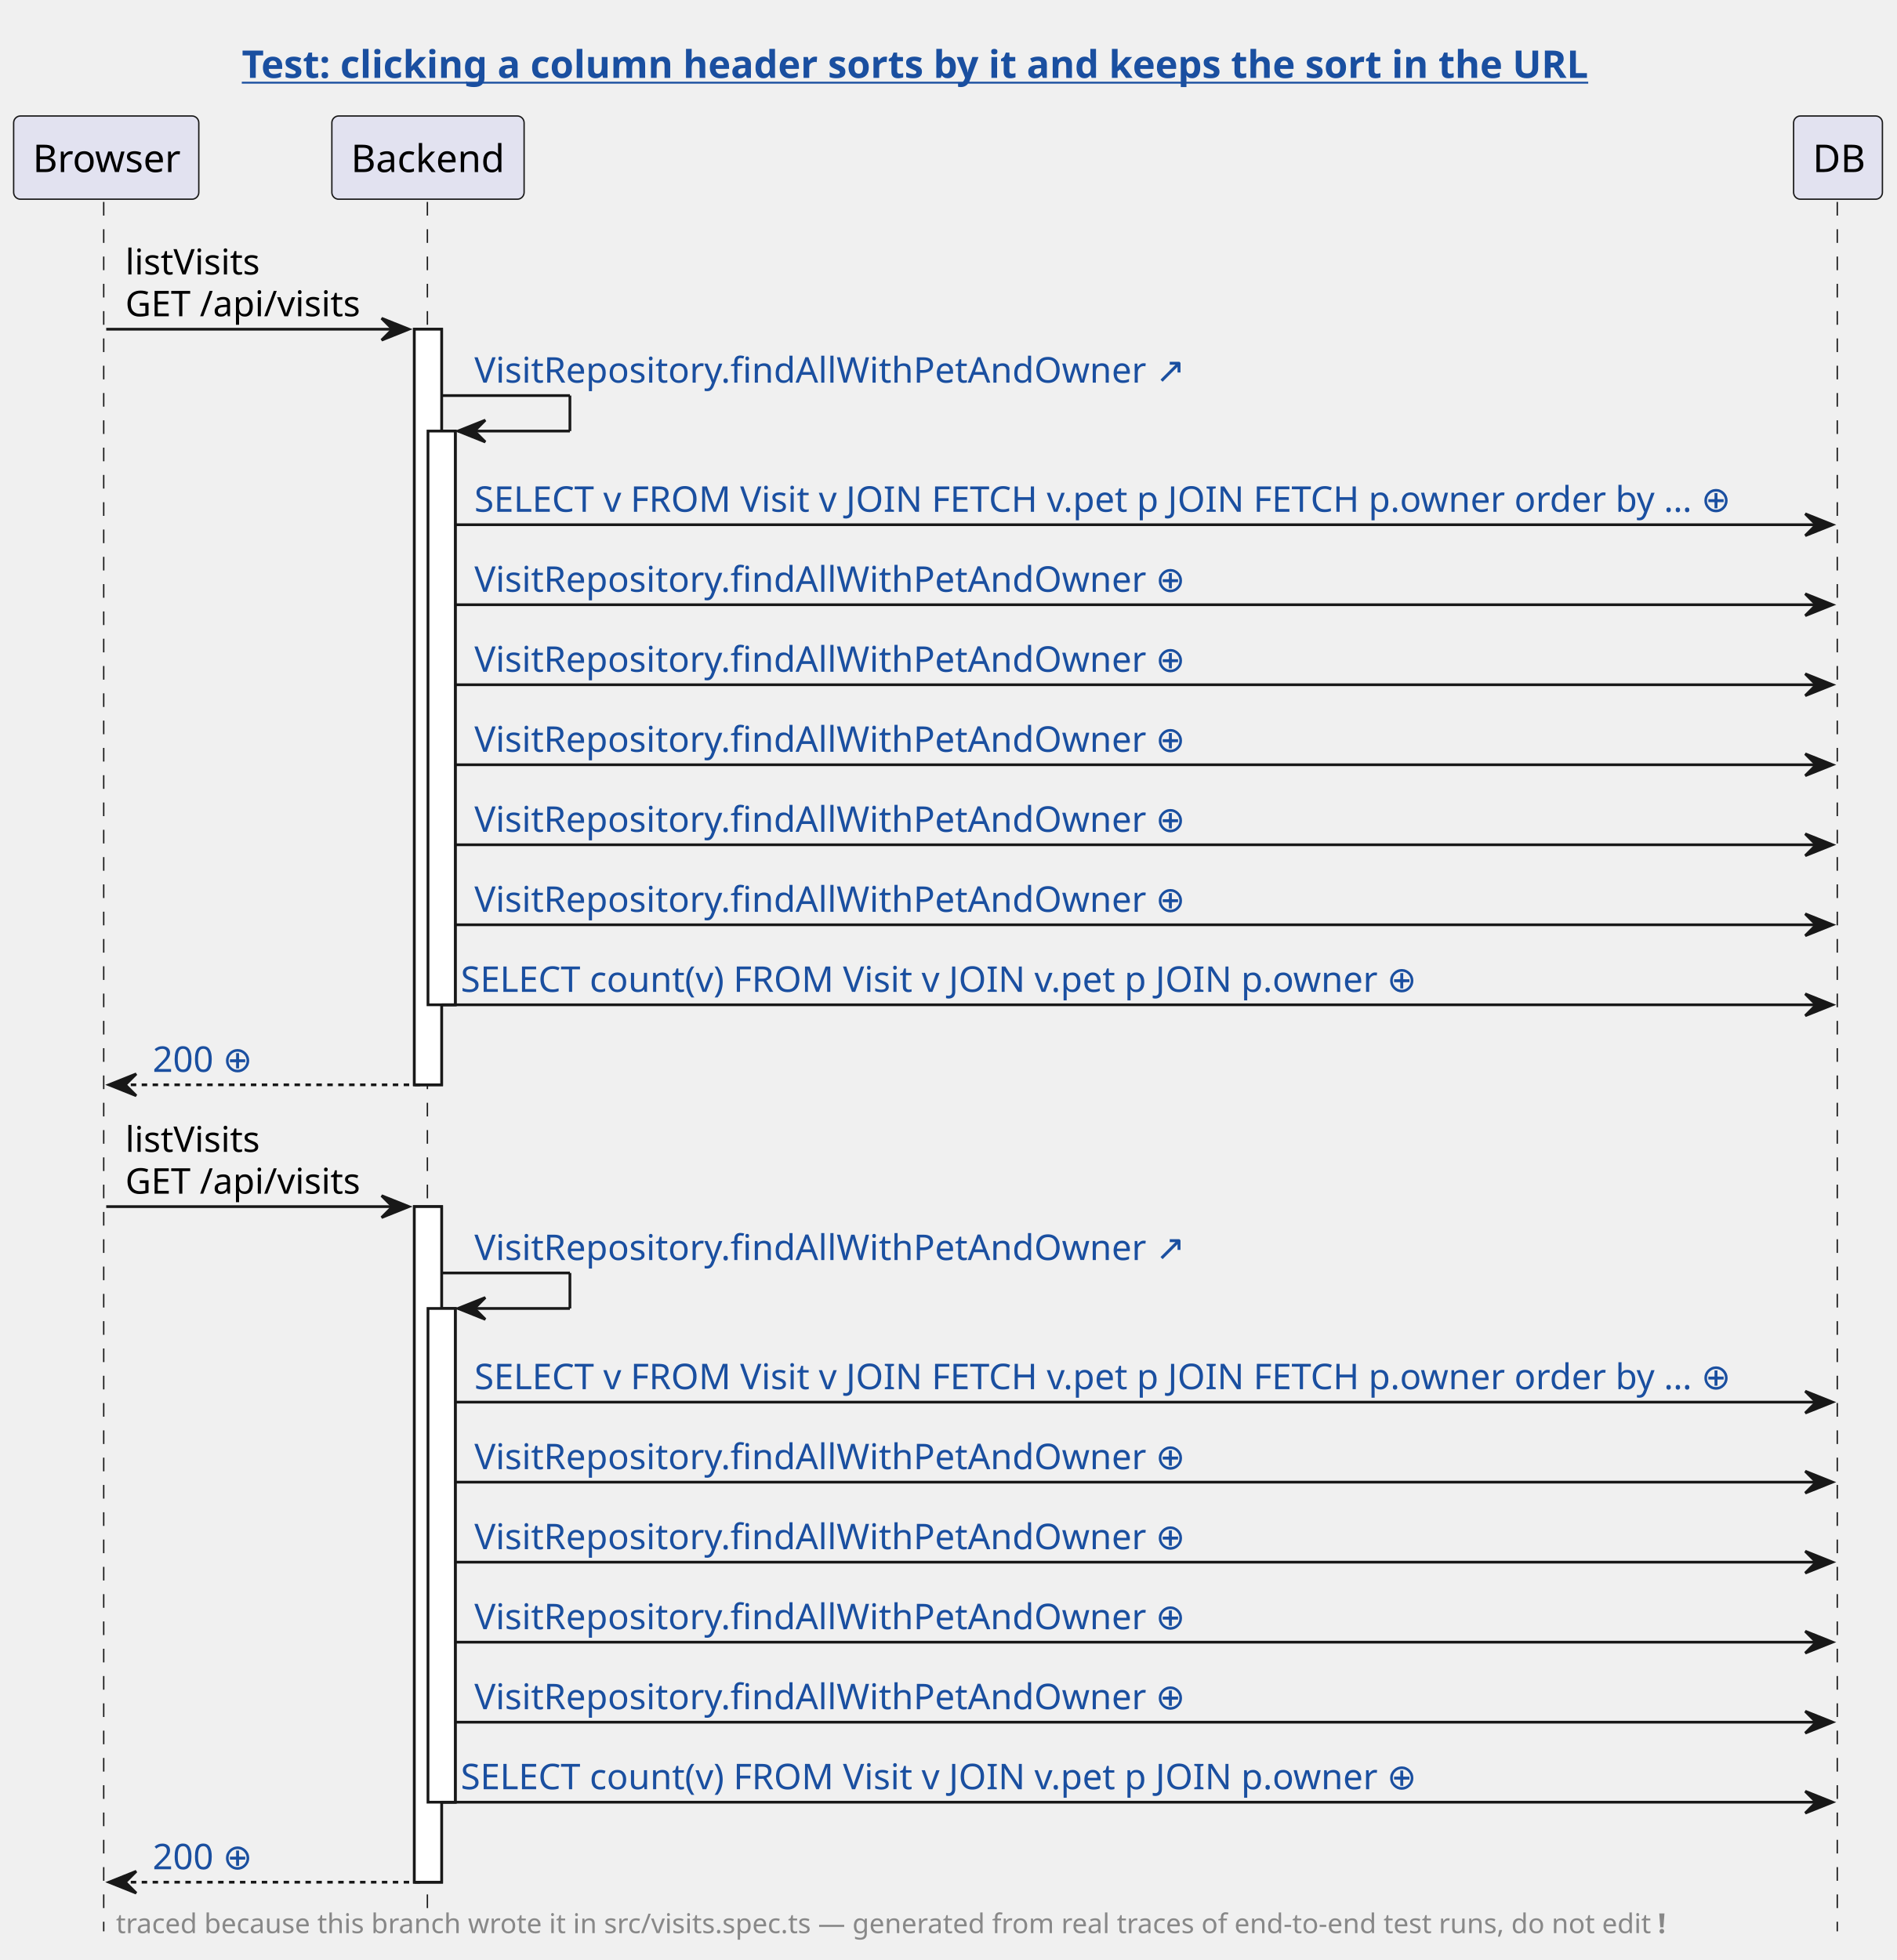
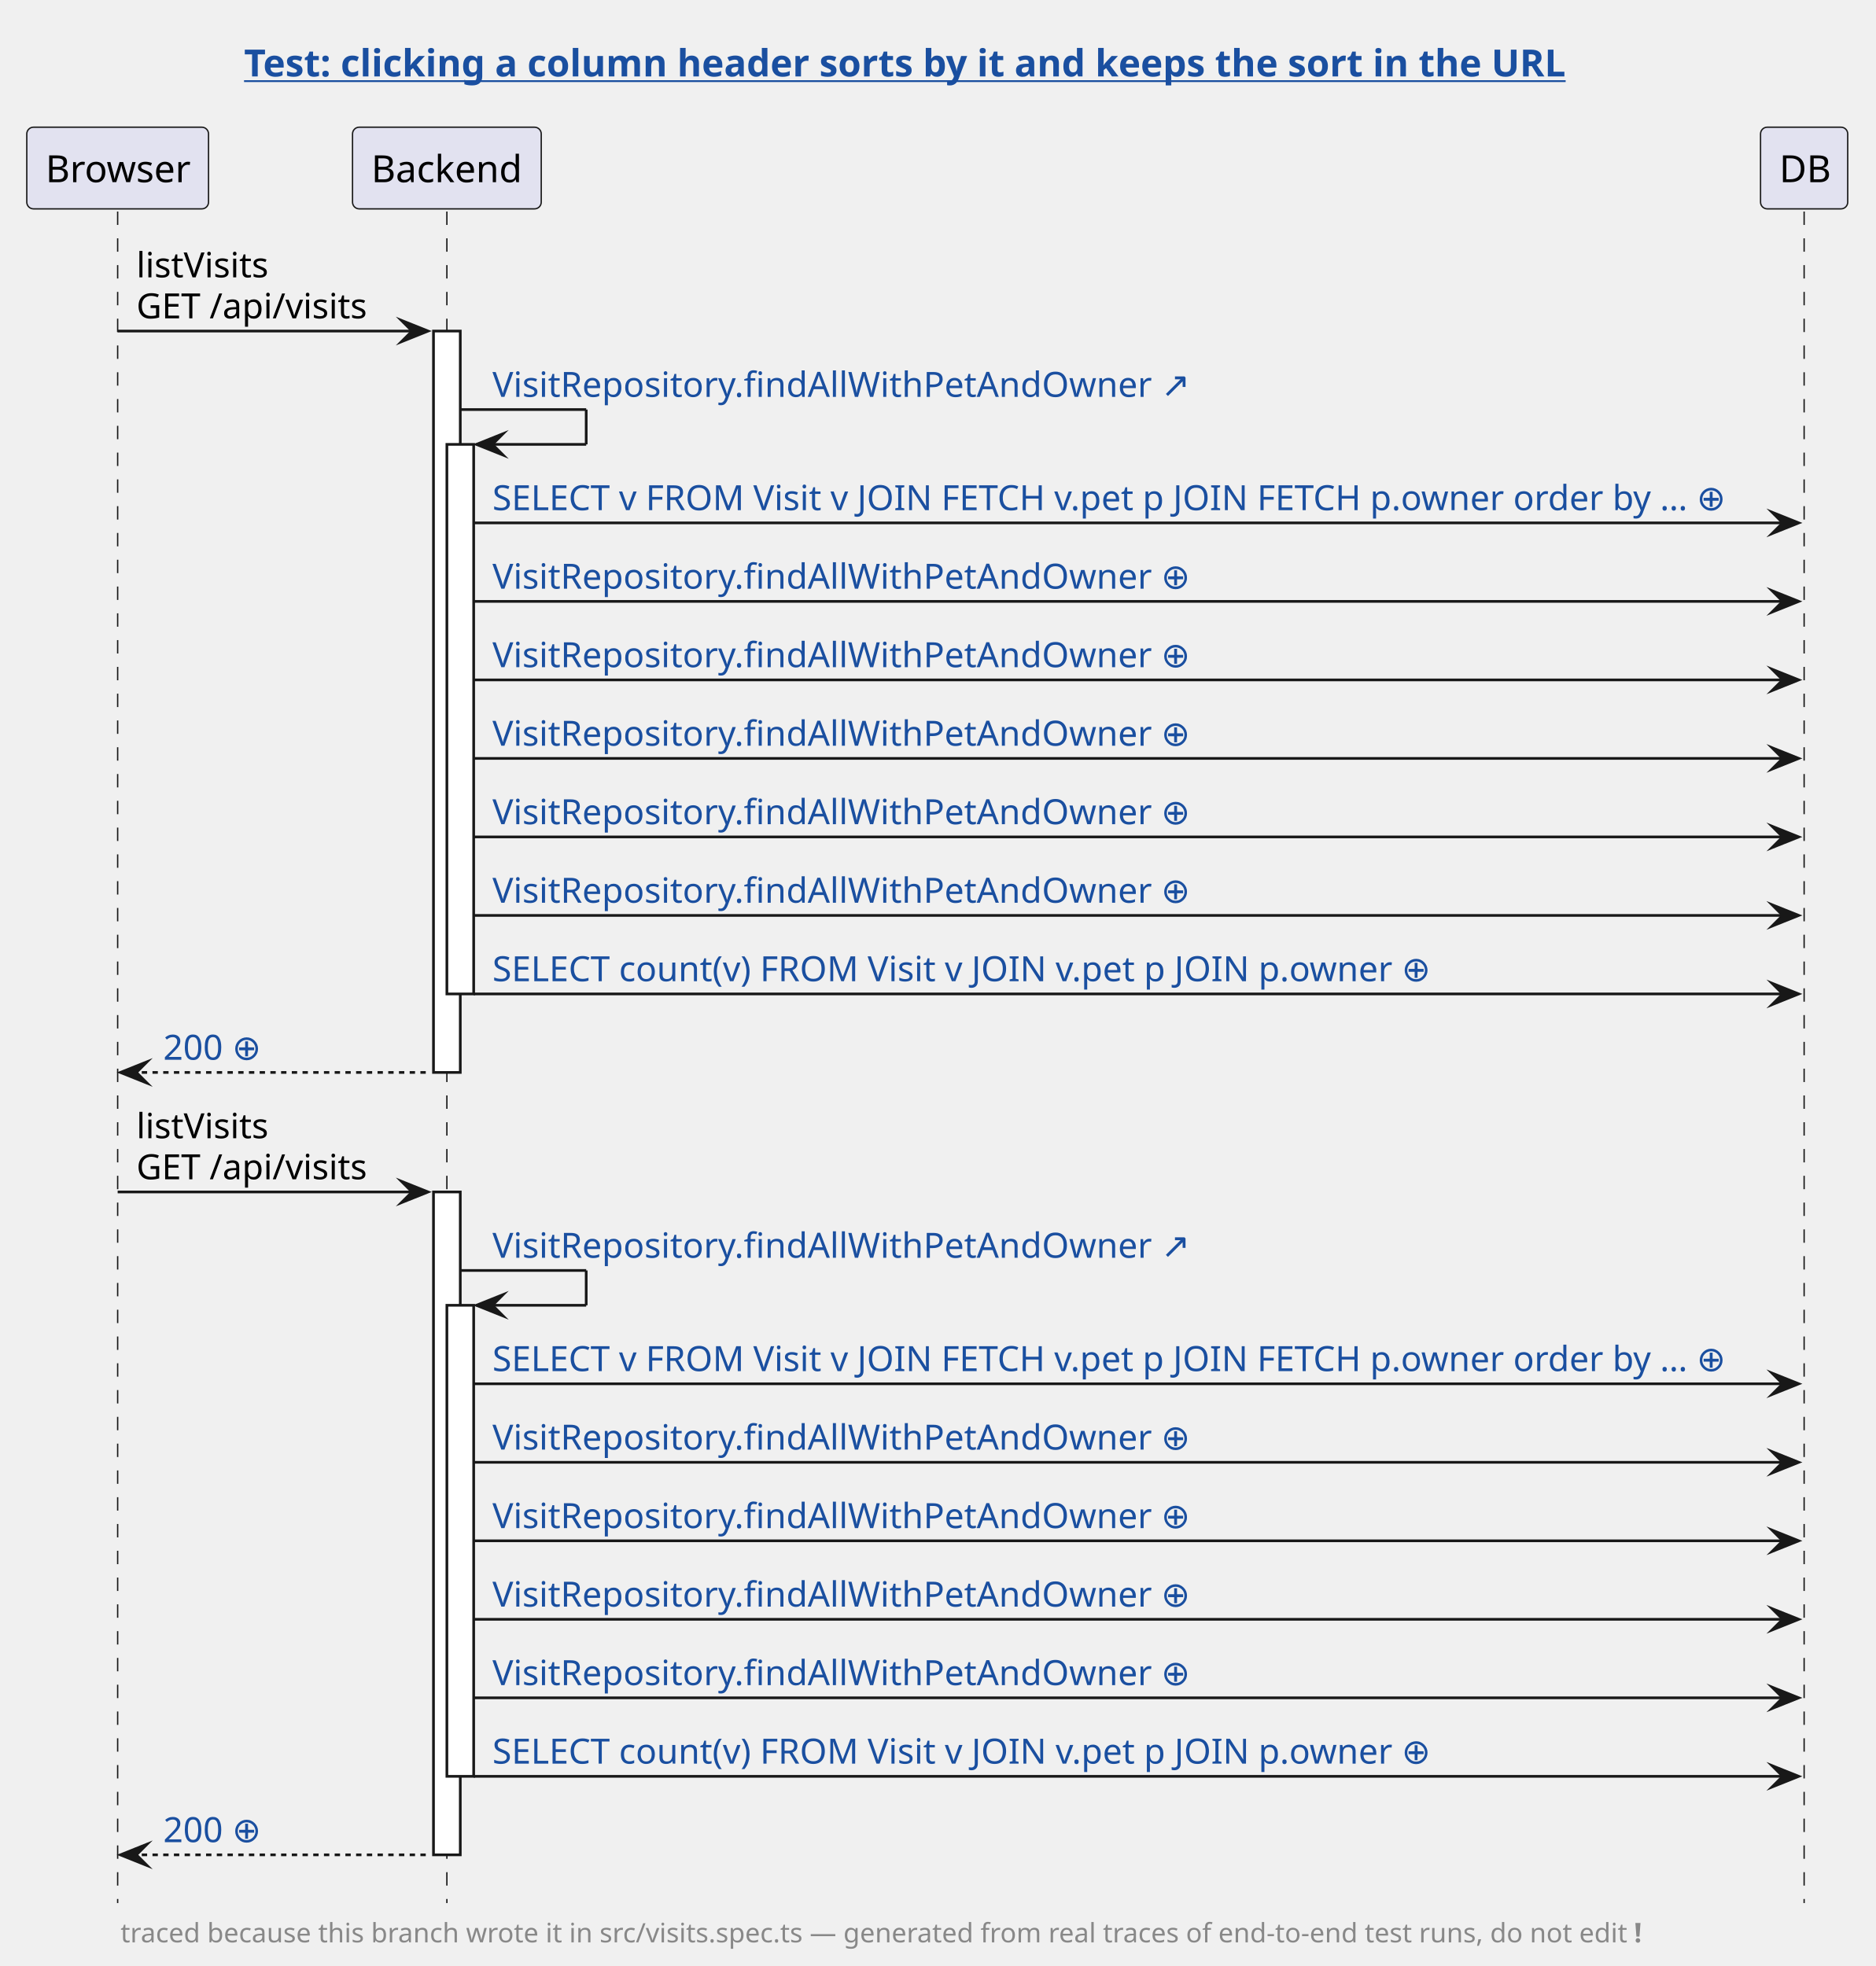
- <svg xmlns="http://www.w3.org/2000/svg" xmlns:xlink="http://www.w3.org/1999/xlink" contentStyleType="text/css" data-diagram-type="SEQUENCE" height="718px" preserveAspectRatio="none" style="width:695px;height:718px;background:#FFFFFF;" version="1.1" viewBox="0 0 695 718" width="695px" zoomAndPan="magnify">
+ <svg xmlns="http://www.w3.org/2000/svg" xmlns:xlink="http://www.w3.org/1999/xlink" version="1.1" data-diagram-type="SEQUENCE" style="width:700px;height:734px;background:#FFFFFF;" width="700px" height="734px" viewBox="0 0 700 734" zoomAndPan="magnify" preserveAspectRatio="none" contentStyleType="text/css">
  <defs />
-   <g>
-     <a href="src://petclinic-test/src/visits.spec.ts:47" target="_top" title="Click to open the test" xlink:actuate="onRequest" xlink:href="src://petclinic-test/src/visits.spec.ts:47" xlink:show="new" xlink:title="Click to open the test" xlink:type="simple">
-       <text fill="#1A4FA0" font-family="sans-serif" font-size="14" font-weight="bold" lengthAdjust="spacing" text-decoration="underline" textLength="516.503" x="88.589" y="28.535">Test: clicking a column header sorts by it and keeps the sort in the URL</text>
-     </a>
-     <g>
-       <rect fill="#FFFFFF" height="276.795" style="stroke:#181818;stroke-width:1;" width="10" x="151.805" y="120.598" />
+   <g font-family="sans-serif" lengthAdjust="spacing">
+     <g class="title" data-source-line="5">
+       <a target="_top" href="src://petclinic-test/src/visits.spec.ts:47" xlink:href="src://petclinic-test/src/visits.spec.ts:47" xlink:type="simple" xlink:actuate="onRequest" xlink:show="new" title="Click to open the test" xlink:title="Click to open the test">
+         <text x="91.089" y="28.535" fill="#1A4FA0" font-size="14" textLength="516.503" font-weight="700" text-decoration="underline">Test: clicking a column header sorts by it and keeps the sort in the URL</text>
+       </a>
+     </g>
+     <g class="participant-lifeline" data-qualified-name="Browser" data-entity-uid="part1" id="part1-lifeline" data-source-line="7">
+       <g>
+         <rect x="40.417" y="78.977" width="8" height="631.521" fill="#000" fill-opacity="0" />
+         <line x1="43.917" y1="78.977" x2="43.917" y2="710.498" style="stroke:#181818;stroke-width:0.5;stroke-dasharray:5,5;" />
+       </g>
+     </g>
+     <g class="participant-lifeline" data-qualified-name="Backend" data-entity-uid="part2" id="part2-lifeline" data-source-line="8">
+       <g>
+         <rect x="163.305" y="78.977" width="8" height="631.521" fill="#000" fill-opacity="0" />
+         <line x1="166.805" y1="78.977" x2="166.805" y2="710.498" style="stroke:#181818;stroke-width:0.5;stroke-dasharray:5,5;" />
+       </g>
    </g>
    <g>
-       <rect fill="#FFFFFF" height="210.174" style="stroke:#181818;stroke-width:1;" width="10" x="156.805" y="157.908" />
+       <rect x="161.805" y="123.598" width="10" height="276.795" fill="#FFF" style="stroke:#181818;stroke-width:1;" />
    </g>
    <g>
-       <rect fill="#FFFFFF" height="247.484" style="stroke:#181818;stroke-width:1;" width="10" x="151.805" y="442.014" />
+       <rect x="161.805" y="445.014" width="10" height="247.484" fill="#FFF" style="stroke:#181818;stroke-width:1;" />
    </g>
    <g>
-       <rect fill="#FFFFFF" height="180.863" style="stroke:#181818;stroke-width:1;" width="10" x="156.805" y="479.324" />
+       <rect x="166.805" y="165.908" width="10" height="205.174" fill="#FFF" style="stroke:#181818;stroke-width:1;" />
    </g>
-     <g class="participant-lifeline" data-entity-uid="part1" data-qualified-name="Browser" id="part1-lifeline">
+     <g>
+       <rect x="166.805" y="487.324" width="10" height="175.863" fill="#FFF" style="stroke:#181818;stroke-width:1;" />
+     </g>
+     <g class="participant-lifeline" data-qualified-name="DB" data-entity-uid="part3" id="part3-lifeline" data-source-line="9">
      <g>
-         <rect fill="#000000" fill-opacity="0" height="633.521" width="8" x="34.916" y="73.977" />
-         <line style="stroke:#181818;stroke-width:0.5;stroke-dasharray:5,5;" x1="38" x2="38" y1="73.977" y2="707.498" />
+         <rect x="669.911" y="78.977" width="8" height="631.521" fill="#000" fill-opacity="0" />
+         <line x1="673.411" y1="78.977" x2="673.411" y2="710.498" style="stroke:#181818;stroke-width:0.5;stroke-dasharray:5,5;" />
      </g>
    </g>
-     <g class="participant-lifeline" data-entity-uid="part2" data-qualified-name="Backend" id="part2-lifeline">
-       <g>
-         <rect fill="#000000" fill-opacity="0" height="633.521" width="8" x="152.805" y="73.977" />
-         <line style="stroke:#181818;stroke-width:0.5;stroke-dasharray:5,5;" x1="156.586" x2="156.586" y1="73.977" y2="707.498" />
-       </g>
+     <g class="participant participant-head" data-qualified-name="Browser" data-entity-uid="part1" id="part1-head" data-source-line="7">
+       <rect x="10" y="47.488" width="67.833" height="30.488" fill="#E2E2F0" style="stroke:#181818;stroke-width:0.5;" rx="2.5" ry="2.5" />
+       <text x="17" y="68.023" fill="#000" font-size="14" textLength="53.833">Browser</text>
    </g>
-     <g class="participant-lifeline" data-entity-uid="part3" data-qualified-name="DB" id="part3-lifeline">
-       <g>
-         <rect fill="#000000" fill-opacity="0" height="633.521" width="8" x="669.411" y="73.977" />
-         <line style="stroke:#181818;stroke-width:0.5;stroke-dasharray:5,5;" x1="673.141" x2="673.141" y1="73.977" y2="707.498" />
-       </g>
+     <g class="participant participant-head" data-qualified-name="Backend" data-entity-uid="part2" id="part2-head" data-source-line="8">
+       <rect x="131.586" y="47.488" width="70.438" height="30.488" fill="#E2E2F0" style="stroke:#181818;stroke-width:0.5;" rx="2.5" ry="2.5" />
+       <text x="138.586" y="68.023" fill="#000" font-size="14" textLength="56.438">Backend</text>
    </g>
-     <g class="participant participant-head" data-entity-uid="part1" data-qualified-name="Browser" id="part1-head">
-       <rect fill="#E2E2F0" height="30.488" rx="2.5" ry="2.5" style="stroke:#181818;stroke-width:0.5;" width="67.833" x="5" y="42.488" />
-       <text fill="#000000" font-family="sans-serif" font-size="14" lengthAdjust="spacing" textLength="53.833" x="12" y="63.023">Browser</text>
+     <g class="participant participant-head" data-qualified-name="DB" data-entity-uid="part3" id="part3-head" data-source-line="9">
+       <rect x="657.141" y="47.488" width="32.539" height="30.488" fill="#E2E2F0" style="stroke:#181818;stroke-width:0.5;" rx="2.5" ry="2.5" />
+       <text x="664.141" y="68.023" fill="#000" font-size="14" textLength="18.539">DB</text>
    </g>
-     <g class="participant participant-head" data-entity-uid="part2" data-qualified-name="Backend" id="part2-head">
-       <rect fill="#E2E2F0" height="30.488" rx="2.5" ry="2.5" style="stroke:#181818;stroke-width:0.5;" width="70.438" x="121.586" y="42.488" />
-       <text fill="#000000" font-family="sans-serif" font-size="14" lengthAdjust="spacing" textLength="56.438" x="128.586" y="63.023">Backend</text>
+     <g class="message" data-entity-1="part1" data-entity-2="part2" id="msg1" data-source-line="10">
+       <polygon points="149.805,119.598,159.805,123.598,149.805,127.598,153.805,123.598" fill="#181818" style="stroke:#181818;stroke-width:1;stroke-linejoin:miter;stroke-miterlimit:10;" />
+       <line x1="43.917" y1="123.598" x2="155.805" y2="123.598" style="stroke:#181818;stroke-width:1;" />
+       <text x="50.917" y="103.545" fill="#000" font-size="13" textLength="53.136">listVisits</text>
+       <text x="50.917" y="118.855" fill="#000" font-size="13" textLength="93.888">GET /api/visits</text>
    </g>
-     <g class="participant participant-head" data-entity-uid="part3" data-qualified-name="DB" id="part3-head">
-       <rect fill="#E2E2F0" height="30.488" rx="2.5" ry="2.5" style="stroke:#181818;stroke-width:0.5;" width="32.539" x="657.141" y="42.488" />
-       <text fill="#000000" font-family="sans-serif" font-size="14" lengthAdjust="spacing" textLength="18.539" x="664.141" y="63.023">DB</text>
-     </g>
-     <g>
-       <rect fill="#FFFFFF" height="276.795" style="stroke:#181818;stroke-width:1;" width="10" x="151.805" y="120.598" />
-     </g>
-     <g>
-       <rect fill="#FFFFFF" height="210.174" style="stroke:#181818;stroke-width:1;" width="10" x="156.805" y="157.908" />
-     </g>
-     <g>
-       <rect fill="#FFFFFF" height="247.484" style="stroke:#181818;stroke-width:1;" width="10" x="151.805" y="442.014" />
-     </g>
-     <g>
-       <rect fill="#FFFFFF" height="180.863" style="stroke:#181818;stroke-width:1;" width="10" x="156.805" y="479.324" />
-     </g>
-     <g class="message" data-entity-1="part1" data-entity-2="part2" id="msg1">
-       <polygon fill="#181818" points="139.805,116.598,149.805,120.598,139.805,124.598,143.805,120.598" style="stroke:#181818;stroke-width:1;" />
-       <line style="stroke:#181818;stroke-width:1;" x1="38.916" x2="145.805" y1="120.598" y2="120.598" />
-       <text fill="#000000" font-family="sans-serif" font-size="13" lengthAdjust="spacing" textLength="53.136" x="45.916" y="100.545">listVisits</text>
-       <text fill="#000000" font-family="sans-serif" font-size="13" lengthAdjust="spacing" textLength="93.888" x="45.916" y="115.856">GET /api/visits</text>
-     </g>
-     <g class="message" data-entity-1="part2" data-entity-2="part2" id="msg2">
-       <line style="stroke:#181818;stroke-width:1;" x1="161.805" x2="208.805" y1="144.908" y2="144.908" />
-       <line style="stroke:#181818;stroke-width:1;" x1="208.805" x2="208.805" y1="144.908" y2="157.908" />
-       <line style="stroke:#181818;stroke-width:1;" x1="167.805" x2="208.805" y1="157.908" y2="157.908" />
-       <polygon fill="#181818" points="177.805,153.908,167.805,157.908,177.805,161.908,173.805,157.908" style="stroke:#181818;stroke-width:1;" />
-       <a href="src://petclinic-backend/src/main/java/victor/training/petclinic/repository/VisitRepository.java:22" target="_top" title="Click to open VisitRepository.findAllWithPetAndOwner" xlink:actuate="onRequest" xlink:href="src://petclinic-backend/src/main/java/victor/training/petclinic/repository/VisitRepository.java:22" xlink:show="new" xlink:title="Click to open VisitRepository.findAllWithPetAndOwner" xlink:type="simple">
-         <text fill="#1A4FA0" font-family="sans-serif" font-size="13" lengthAdjust="spacing" textLength="270.042" x="173.805" y="140.166">VisitRepository.findAllWithPetAndOwner ↗</text>
+     <g class="message" data-entity-1="part2" data-entity-2="part2" id="msg2" data-source-line="12">
+       <line x1="171.805" y1="152.908" x2="218.805" y2="152.908" style="stroke:#181818;stroke-width:1;" />
+       <line x1="218.805" y1="152.908" x2="218.805" y2="165.908" style="stroke:#181818;stroke-width:1;" />
+       <line x1="177.805" y1="165.908" x2="218.805" y2="165.908" style="stroke:#181818;stroke-width:1;" />
+       <polygon points="187.805,161.908,177.805,165.908,187.805,169.908,183.805,165.908" fill="#181818" style="stroke:#181818;stroke-width:1;stroke-linejoin:miter;stroke-miterlimit:10;" />
+       <a target="_top" href="src://petclinic-backend/src/main/java/victor/training/petclinic/repository/VisitRepository.java:22" xlink:href="src://petclinic-backend/src/main/java/victor/training/petclinic/repository/VisitRepository.java:22" xlink:type="simple" xlink:actuate="onRequest" xlink:show="new" title="Click to open VisitRepository.findAllWithPetAndOwner" xlink:title="Click to open VisitRepository.findAllWithPetAndOwner">
+         <text x="183.805" y="148.166" fill="#1A4FA0" font-size="13" textLength="270.042">VisitRepository.findAllWithPetAndOwner ↗</text>
      </a>
    </g>
-     <g class="message" data-entity-1="part2" data-entity-2="part3" id="msg3">
-       <polygon fill="#181818" points="661.411,188.219,671.411,192.219,661.411,196.219,665.411,192.219" style="stroke:#181818;stroke-width:1;" />
-       <line style="stroke:#181818;stroke-width:1;" x1="166.805" x2="667.411" y1="192.219" y2="192.219" />
-       <a href="genseq://114roce" target="_top" title="Click for the statement behind this call" xlink:actuate="onRequest" xlink:href="genseq://114roce" xlink:show="new" xlink:title="Click for the statement behind this call" xlink:type="simple">
-         <text fill="#1A4FA0" font-family="sans-serif" font-size="13" lengthAdjust="spacing" textLength="482.606" x="173.805" y="187.477">SELECT v FROM Visit v JOIN FETCH v.pet p JOIN FETCH p.owner order by … ⊕</text>
+     <g class="message" data-entity-1="part2" data-entity-2="part3" id="msg3" data-source-line="14">
+       <polygon points="661.411,191.219,671.411,195.219,661.411,199.219,665.411,195.219" fill="#181818" style="stroke:#181818;stroke-width:1;stroke-linejoin:miter;stroke-miterlimit:10;" />
+       <line x1="176.805" y1="195.219" x2="667.411" y2="195.219" style="stroke:#181818;stroke-width:1;" />
+       <a target="_top" href="genseq://114roce" xlink:href="genseq://114roce" xlink:type="simple" xlink:actuate="onRequest" xlink:show="new" title="Click for the statement behind this call" xlink:title="Click for the statement behind this call">
+         <text x="183.805" y="190.477" fill="#1A4FA0" font-size="13" textLength="482.606">SELECT v FROM Visit v JOIN FETCH v.pet p JOIN FETCH p.owner order by … ⊕</text>
      </a>
    </g>
-     <g class="message" data-entity-1="part2" data-entity-2="part3" id="msg4">
-       <polygon fill="#181818" points="661.411,217.529,671.411,221.529,661.411,225.529,665.411,221.529" style="stroke:#181818;stroke-width:1;" />
-       <line style="stroke:#181818;stroke-width:1;" x1="166.805" x2="667.411" y1="221.529" y2="221.529" />
-       <a href="genseq://070fg5f" target="_top" title="Click for the statement behind this call" xlink:actuate="onRequest" xlink:href="genseq://070fg5f" xlink:show="new" xlink:title="Click for the statement behind this call" xlink:type="simple">
-         <text fill="#1A4FA0" font-family="sans-serif" font-size="13" lengthAdjust="spacing" textLength="266.449" x="173.805" y="216.787">VisitRepository.findAllWithPetAndOwner ⊕</text>
+     <g class="message" data-entity-1="part2" data-entity-2="part3" id="msg4" data-source-line="15">
+       <polygon points="661.411,220.529,671.411,224.529,661.411,228.529,665.411,224.529" fill="#181818" style="stroke:#181818;stroke-width:1;stroke-linejoin:miter;stroke-miterlimit:10;" />
+       <line x1="176.805" y1="224.529" x2="667.411" y2="224.529" style="stroke:#181818;stroke-width:1;" />
+       <a target="_top" href="genseq://070fg5f" xlink:href="genseq://070fg5f" xlink:type="simple" xlink:actuate="onRequest" xlink:show="new" title="Click for the statement behind this call" xlink:title="Click for the statement behind this call">
+         <text x="183.805" y="219.787" fill="#1A4FA0" font-size="13" textLength="266.449">VisitRepository.findAllWithPetAndOwner ⊕</text>
      </a>
    </g>
-     <g class="message" data-entity-1="part2" data-entity-2="part3" id="msg5">
-       <polygon fill="#181818" points="661.411,246.84,671.411,250.84,661.411,254.84,665.411,250.84" style="stroke:#181818;stroke-width:1;" />
-       <line style="stroke:#181818;stroke-width:1;" x1="166.805" x2="667.411" y1="250.84" y2="250.84" />
-       <a href="genseq://0xm9qzg" target="_top" title="Click for the statement behind this call" xlink:actuate="onRequest" xlink:href="genseq://0xm9qzg" xlink:show="new" xlink:title="Click for the statement behind this call" xlink:type="simple">
-         <text fill="#1A4FA0" font-family="sans-serif" font-size="13" lengthAdjust="spacing" textLength="266.449" x="173.805" y="246.098">VisitRepository.findAllWithPetAndOwner ⊕</text>
+     <g class="message" data-entity-1="part2" data-entity-2="part3" id="msg5" data-source-line="16">
+       <polygon points="661.411,249.84,671.411,253.84,661.411,257.84,665.411,253.84" fill="#181818" style="stroke:#181818;stroke-width:1;stroke-linejoin:miter;stroke-miterlimit:10;" />
+       <line x1="176.805" y1="253.84" x2="667.411" y2="253.84" style="stroke:#181818;stroke-width:1;" />
+       <a target="_top" href="genseq://0xm9qzg" xlink:href="genseq://0xm9qzg" xlink:type="simple" xlink:actuate="onRequest" xlink:show="new" title="Click for the statement behind this call" xlink:title="Click for the statement behind this call">
+         <text x="183.805" y="249.098" fill="#1A4FA0" font-size="13" textLength="266.449">VisitRepository.findAllWithPetAndOwner ⊕</text>
      </a>
    </g>
-     <g class="message" data-entity-1="part2" data-entity-2="part3" id="msg6">
-       <polygon fill="#181818" points="661.411,276.15,671.411,280.15,661.411,284.15,665.411,280.15" style="stroke:#181818;stroke-width:1;" />
-       <line style="stroke:#181818;stroke-width:1;" x1="166.805" x2="667.411" y1="280.15" y2="280.15" />
-       <a href="genseq://1heb9yw" target="_top" title="Click for the statement behind this call" xlink:actuate="onRequest" xlink:href="genseq://1heb9yw" xlink:show="new" xlink:title="Click for the statement behind this call" xlink:type="simple">
-         <text fill="#1A4FA0" font-family="sans-serif" font-size="13" lengthAdjust="spacing" textLength="266.449" x="173.805" y="275.408">VisitRepository.findAllWithPetAndOwner ⊕</text>
+     <g class="message" data-entity-1="part2" data-entity-2="part3" id="msg6" data-source-line="17">
+       <polygon points="661.411,279.15,671.411,283.15,661.411,287.15,665.411,283.15" fill="#181818" style="stroke:#181818;stroke-width:1;stroke-linejoin:miter;stroke-miterlimit:10;" />
+       <line x1="176.805" y1="283.15" x2="667.411" y2="283.15" style="stroke:#181818;stroke-width:1;" />
+       <a target="_top" href="genseq://1heb9yw" xlink:href="genseq://1heb9yw" xlink:type="simple" xlink:actuate="onRequest" xlink:show="new" title="Click for the statement behind this call" xlink:title="Click for the statement behind this call">
+         <text x="183.805" y="278.408" fill="#1A4FA0" font-size="13" textLength="266.449">VisitRepository.findAllWithPetAndOwner ⊕</text>
      </a>
    </g>
-     <g class="message" data-entity-1="part2" data-entity-2="part3" id="msg7">
-       <polygon fill="#181818" points="661.411,305.461,671.411,309.461,661.411,313.461,665.411,309.461" style="stroke:#181818;stroke-width:1;" />
-       <line style="stroke:#181818;stroke-width:1;" x1="166.805" x2="667.411" y1="309.461" y2="309.461" />
-       <a href="genseq://094wceq" target="_top" title="Click for the statement behind this call" xlink:actuate="onRequest" xlink:href="genseq://094wceq" xlink:show="new" xlink:title="Click for the statement behind this call" xlink:type="simple">
-         <text fill="#1A4FA0" font-family="sans-serif" font-size="13" lengthAdjust="spacing" textLength="266.449" x="173.805" y="304.719">VisitRepository.findAllWithPetAndOwner ⊕</text>
+     <g class="message" data-entity-1="part2" data-entity-2="part3" id="msg7" data-source-line="18">
+       <polygon points="661.411,308.461,671.411,312.461,661.411,316.461,665.411,312.461" fill="#181818" style="stroke:#181818;stroke-width:1;stroke-linejoin:miter;stroke-miterlimit:10;" />
+       <line x1="176.805" y1="312.461" x2="667.411" y2="312.461" style="stroke:#181818;stroke-width:1;" />
+       <a target="_top" href="genseq://094wceq" xlink:href="genseq://094wceq" xlink:type="simple" xlink:actuate="onRequest" xlink:show="new" title="Click for the statement behind this call" xlink:title="Click for the statement behind this call">
+         <text x="183.805" y="307.719" fill="#1A4FA0" font-size="13" textLength="266.449">VisitRepository.findAllWithPetAndOwner ⊕</text>
      </a>
    </g>
-     <g class="message" data-entity-1="part2" data-entity-2="part3" id="msg8">
-       <polygon fill="#181818" points="661.411,334.772,671.411,338.772,661.411,342.772,665.411,338.772" style="stroke:#181818;stroke-width:1;" />
-       <line style="stroke:#181818;stroke-width:1;" x1="166.805" x2="667.411" y1="338.772" y2="338.772" />
-       <a href="genseq://0cvbten" target="_top" title="Click for the statement behind this call" xlink:actuate="onRequest" xlink:href="genseq://0cvbten" xlink:show="new" xlink:title="Click for the statement behind this call" xlink:type="simple">
-         <text fill="#1A4FA0" font-family="sans-serif" font-size="13" lengthAdjust="spacing" textLength="266.449" x="173.805" y="334.029">VisitRepository.findAllWithPetAndOwner ⊕</text>
+     <g class="message" data-entity-1="part2" data-entity-2="part3" id="msg8" data-source-line="19">
+       <polygon points="661.411,337.771,671.411,341.771,661.411,345.771,665.411,341.771" fill="#181818" style="stroke:#181818;stroke-width:1;stroke-linejoin:miter;stroke-miterlimit:10;" />
+       <line x1="176.805" y1="341.771" x2="667.411" y2="341.771" style="stroke:#181818;stroke-width:1;" />
+       <a target="_top" href="genseq://0cvbten" xlink:href="genseq://0cvbten" xlink:type="simple" xlink:actuate="onRequest" xlink:show="new" title="Click for the statement behind this call" xlink:title="Click for the statement behind this call">
+         <text x="183.805" y="337.029" fill="#1A4FA0" font-size="13" textLength="266.449">VisitRepository.findAllWithPetAndOwner ⊕</text>
      </a>
    </g>
-     <g class="message" data-entity-1="part2" data-entity-2="part3" id="msg9">
-       <polygon fill="#181818" points="661.411,364.082,671.411,368.082,661.411,372.082,665.411,368.082" style="stroke:#181818;stroke-width:1;" />
-       <line style="stroke:#181818;stroke-width:1;" x1="161.805" x2="667.411" y1="368.082" y2="368.082" />
-       <a href="genseq://0gohwr7" target="_top" title="Click for the statement behind this call" xlink:actuate="onRequest" xlink:href="genseq://0gohwr7" xlink:show="new" xlink:title="Click for the statement behind this call" xlink:type="simple">
-         <text fill="#1A4FA0" font-family="sans-serif" font-size="13" lengthAdjust="spacing" textLength="362.546" x="168.805" y="363.34">SELECT count(v) FROM Visit v JOIN v.pet p JOIN p.owner ⊕</text>
+     <g class="message" data-entity-1="part2" data-entity-2="part3" id="msg9" data-source-line="20">
+       <polygon points="661.411,367.082,671.411,371.082,661.411,375.082,665.411,371.082" fill="#181818" style="stroke:#181818;stroke-width:1;stroke-linejoin:miter;stroke-miterlimit:10;" />
+       <line x1="176.805" y1="371.082" x2="667.411" y2="371.082" style="stroke:#181818;stroke-width:1;" />
+       <a target="_top" href="genseq://0gohwr7" xlink:href="genseq://0gohwr7" xlink:type="simple" xlink:actuate="onRequest" xlink:show="new" title="Click for the statement behind this call" xlink:title="Click for the statement behind this call">
+         <text x="183.805" y="366.34" fill="#1A4FA0" font-size="13" textLength="362.546">SELECT count(v) FROM Visit v JOIN v.pet p JOIN p.owner ⊕</text>
      </a>
    </g>
-     <g class="message" data-entity-1="part2" data-entity-2="part1" id="msg10">
-       <polygon fill="#181818" points="49.916,393.393,39.916,397.393,49.916,401.393,45.916,397.393" style="stroke:#181818;stroke-width:1;" />
-       <line style="stroke:#181818;stroke-width:1;stroke-dasharray:2,2;" x1="43.916" x2="155.805" y1="397.393" y2="397.393" />
-       <a href="genseq://1gl89nl" target="_top" title="Click for this call’s JSON body" xlink:actuate="onRequest" xlink:href="genseq://1gl89nl" xlink:show="new" xlink:title="Click for this call’s JSON body" xlink:type="simple">
-         <text fill="#1A4FA0" font-family="sans-serif" font-size="13" lengthAdjust="spacing" textLength="38.181" x="55.916" y="392.65">200 ⊕</text>
+     <g class="message" data-entity-1="part2" data-entity-2="part1" id="msg10" data-source-line="22">
+       <polygon points="54.917,396.393,44.917,400.393,54.917,404.393,50.917,400.393" fill="#181818" style="stroke:#181818;stroke-width:1;stroke-linejoin:miter;stroke-miterlimit:10;" />
+       <line x1="48.917" y1="400.393" x2="160.805" y2="400.393" style="stroke:#181818;stroke-width:1;stroke-dasharray:2,2;" />
+       <a target="_top" href="genseq://1gl89nl" xlink:href="genseq://1gl89nl" xlink:type="simple" xlink:actuate="onRequest" xlink:show="new" title="Click for this call’s JSON body" xlink:title="Click for this call’s JSON body">
+         <text x="60.917" y="395.65" fill="#1A4FA0" font-size="13" textLength="38.181">200 ⊕</text>
      </a>
    </g>
-     <g class="message" data-entity-1="part1" data-entity-2="part2" id="msg11">
-       <polygon fill="#181818" points="139.805,438.014,149.805,442.014,139.805,446.014,143.805,442.014" style="stroke:#181818;stroke-width:1;" />
-       <line style="stroke:#181818;stroke-width:1;" x1="38.916" x2="145.805" y1="442.014" y2="442.014" />
-       <text fill="#000000" font-family="sans-serif" font-size="13" lengthAdjust="spacing" textLength="53.136" x="45.916" y="421.961">listVisits</text>
-       <text fill="#000000" font-family="sans-serif" font-size="13" lengthAdjust="spacing" textLength="93.888" x="45.916" y="437.272">GET /api/visits</text>
+     <g class="message" data-entity-1="part1" data-entity-2="part2" id="msg11" data-source-line="24">
+       <polygon points="149.805,441.014,159.805,445.014,149.805,449.014,153.805,445.014" fill="#181818" style="stroke:#181818;stroke-width:1;stroke-linejoin:miter;stroke-miterlimit:10;" />
+       <line x1="43.917" y1="445.014" x2="155.805" y2="445.014" style="stroke:#181818;stroke-width:1;" />
+       <text x="50.917" y="424.961" fill="#000" font-size="13" textLength="53.136">listVisits</text>
+       <text x="50.917" y="440.271" fill="#000" font-size="13" textLength="93.888">GET /api/visits</text>
    </g>
-     <g class="message" data-entity-1="part2" data-entity-2="part2" id="msg12">
-       <line style="stroke:#181818;stroke-width:1;" x1="161.805" x2="208.805" y1="466.324" y2="466.324" />
-       <line style="stroke:#181818;stroke-width:1;" x1="208.805" x2="208.805" y1="466.324" y2="479.324" />
-       <line style="stroke:#181818;stroke-width:1;" x1="167.805" x2="208.805" y1="479.324" y2="479.324" />
-       <polygon fill="#181818" points="177.805,475.324,167.805,479.324,177.805,483.324,173.805,479.324" style="stroke:#181818;stroke-width:1;" />
-       <a href="src://petclinic-backend/src/main/java/victor/training/petclinic/repository/VisitRepository.java:22" target="_top" title="Click to open VisitRepository.findAllWithPetAndOwner" xlink:actuate="onRequest" xlink:href="src://petclinic-backend/src/main/java/victor/training/petclinic/repository/VisitRepository.java:22" xlink:show="new" xlink:title="Click to open VisitRepository.findAllWithPetAndOwner" xlink:type="simple">
-         <text fill="#1A4FA0" font-family="sans-serif" font-size="13" lengthAdjust="spacing" textLength="270.042" x="173.805" y="461.582">VisitRepository.findAllWithPetAndOwner ↗</text>
+     <g class="message" data-entity-1="part2" data-entity-2="part2" id="msg12" data-source-line="26">
+       <line x1="171.805" y1="474.324" x2="218.805" y2="474.324" style="stroke:#181818;stroke-width:1;" />
+       <line x1="218.805" y1="474.324" x2="218.805" y2="487.324" style="stroke:#181818;stroke-width:1;" />
+       <line x1="177.805" y1="487.324" x2="218.805" y2="487.324" style="stroke:#181818;stroke-width:1;" />
+       <polygon points="187.805,483.324,177.805,487.324,187.805,491.324,183.805,487.324" fill="#181818" style="stroke:#181818;stroke-width:1;stroke-linejoin:miter;stroke-miterlimit:10;" />
+       <a target="_top" href="src://petclinic-backend/src/main/java/victor/training/petclinic/repository/VisitRepository.java:22" xlink:href="src://petclinic-backend/src/main/java/victor/training/petclinic/repository/VisitRepository.java:22" xlink:type="simple" xlink:actuate="onRequest" xlink:show="new" title="Click to open VisitRepository.findAllWithPetAndOwner" xlink:title="Click to open VisitRepository.findAllWithPetAndOwner">
+         <text x="183.805" y="469.582" fill="#1A4FA0" font-size="13" textLength="270.042">VisitRepository.findAllWithPetAndOwner ↗</text>
      </a>
    </g>
-     <g class="message" data-entity-1="part2" data-entity-2="part3" id="msg13">
-       <polygon fill="#181818" points="661.411,509.635,671.411,513.635,661.411,517.635,665.411,513.635" style="stroke:#181818;stroke-width:1;" />
-       <line style="stroke:#181818;stroke-width:1;" x1="166.805" x2="667.411" y1="513.635" y2="513.635" />
-       <a href="genseq://19w8crk" target="_top" title="Click for the statement behind this call" xlink:actuate="onRequest" xlink:href="genseq://19w8crk" xlink:show="new" xlink:title="Click for the statement behind this call" xlink:type="simple">
-         <text fill="#1A4FA0" font-family="sans-serif" font-size="13" lengthAdjust="spacing" textLength="482.606" x="173.805" y="508.893">SELECT v FROM Visit v JOIN FETCH v.pet p JOIN FETCH p.owner order by … ⊕</text>
+     <g class="message" data-entity-1="part2" data-entity-2="part3" id="msg13" data-source-line="28">
+       <polygon points="661.411,512.635,671.411,516.635,661.411,520.635,665.411,516.635" fill="#181818" style="stroke:#181818;stroke-width:1;stroke-linejoin:miter;stroke-miterlimit:10;" />
+       <line x1="176.805" y1="516.635" x2="667.411" y2="516.635" style="stroke:#181818;stroke-width:1;" />
+       <a target="_top" href="genseq://19w8crk" xlink:href="genseq://19w8crk" xlink:type="simple" xlink:actuate="onRequest" xlink:show="new" title="Click for the statement behind this call" xlink:title="Click for the statement behind this call">
+         <text x="183.805" y="511.893" fill="#1A4FA0" font-size="13" textLength="482.606">SELECT v FROM Visit v JOIN FETCH v.pet p JOIN FETCH p.owner order by … ⊕</text>
      </a>
    </g>
-     <g class="message" data-entity-1="part2" data-entity-2="part3" id="msg14">
-       <polygon fill="#181818" points="661.411,538.945,671.411,542.945,661.411,546.945,665.411,542.945" style="stroke:#181818;stroke-width:1;" />
-       <line style="stroke:#181818;stroke-width:1;" x1="166.805" x2="667.411" y1="542.945" y2="542.945" />
-       <a href="genseq://0cvbten" target="_top" title="Click for the statement behind this call" xlink:actuate="onRequest" xlink:href="genseq://0cvbten" xlink:show="new" xlink:title="Click for the statement behind this call" xlink:type="simple">
-         <text fill="#1A4FA0" font-family="sans-serif" font-size="13" lengthAdjust="spacing" textLength="266.449" x="173.805" y="538.203">VisitRepository.findAllWithPetAndOwner ⊕</text>
+     <g class="message" data-entity-1="part2" data-entity-2="part3" id="msg14" data-source-line="29">
+       <polygon points="661.411,541.945,671.411,545.945,661.411,549.945,665.411,545.945" fill="#181818" style="stroke:#181818;stroke-width:1;stroke-linejoin:miter;stroke-miterlimit:10;" />
+       <line x1="176.805" y1="545.945" x2="667.411" y2="545.945" style="stroke:#181818;stroke-width:1;" />
+       <a target="_top" href="genseq://0cvbten" xlink:href="genseq://0cvbten" xlink:type="simple" xlink:actuate="onRequest" xlink:show="new" title="Click for the statement behind this call" xlink:title="Click for the statement behind this call">
+         <text x="183.805" y="541.203" fill="#1A4FA0" font-size="13" textLength="266.449">VisitRepository.findAllWithPetAndOwner ⊕</text>
      </a>
    </g>
-     <g class="message" data-entity-1="part2" data-entity-2="part3" id="msg15">
-       <polygon fill="#181818" points="661.411,568.256,671.411,572.256,661.411,576.256,665.411,572.256" style="stroke:#181818;stroke-width:1;" />
-       <line style="stroke:#181818;stroke-width:1;" x1="166.805" x2="667.411" y1="572.256" y2="572.256" />
-       <a href="genseq://0i1m34t" target="_top" title="Click for the statement behind this call" xlink:actuate="onRequest" xlink:href="genseq://0i1m34t" xlink:show="new" xlink:title="Click for the statement behind this call" xlink:type="simple">
-         <text fill="#1A4FA0" font-family="sans-serif" font-size="13" lengthAdjust="spacing" textLength="266.449" x="173.805" y="567.514">VisitRepository.findAllWithPetAndOwner ⊕</text>
+     <g class="message" data-entity-1="part2" data-entity-2="part3" id="msg15" data-source-line="30">
+       <polygon points="661.411,571.256,671.411,575.256,661.411,579.256,665.411,575.256" fill="#181818" style="stroke:#181818;stroke-width:1;stroke-linejoin:miter;stroke-miterlimit:10;" />
+       <line x1="176.805" y1="575.256" x2="667.411" y2="575.256" style="stroke:#181818;stroke-width:1;" />
+       <a target="_top" href="genseq://0i1m34t" xlink:href="genseq://0i1m34t" xlink:type="simple" xlink:actuate="onRequest" xlink:show="new" title="Click for the statement behind this call" xlink:title="Click for the statement behind this call">
+         <text x="183.805" y="570.514" fill="#1A4FA0" font-size="13" textLength="266.449">VisitRepository.findAllWithPetAndOwner ⊕</text>
      </a>
    </g>
-     <g class="message" data-entity-1="part2" data-entity-2="part3" id="msg16">
-       <polygon fill="#181818" points="661.411,597.566,671.411,601.566,661.411,605.566,665.411,601.566" style="stroke:#181818;stroke-width:1;" />
-       <line style="stroke:#181818;stroke-width:1;" x1="166.805" x2="667.411" y1="601.566" y2="601.566" />
-       <a href="genseq://1heb9yw" target="_top" title="Click for the statement behind this call" xlink:actuate="onRequest" xlink:href="genseq://1heb9yw" xlink:show="new" xlink:title="Click for the statement behind this call" xlink:type="simple">
-         <text fill="#1A4FA0" font-family="sans-serif" font-size="13" lengthAdjust="spacing" textLength="266.449" x="173.805" y="596.824">VisitRepository.findAllWithPetAndOwner ⊕</text>
+     <g class="message" data-entity-1="part2" data-entity-2="part3" id="msg16" data-source-line="31">
+       <polygon points="661.411,600.566,671.411,604.566,661.411,608.566,665.411,604.566" fill="#181818" style="stroke:#181818;stroke-width:1;stroke-linejoin:miter;stroke-miterlimit:10;" />
+       <line x1="176.805" y1="604.566" x2="667.411" y2="604.566" style="stroke:#181818;stroke-width:1;" />
+       <a target="_top" href="genseq://1heb9yw" xlink:href="genseq://1heb9yw" xlink:type="simple" xlink:actuate="onRequest" xlink:show="new" title="Click for the statement behind this call" xlink:title="Click for the statement behind this call">
+         <text x="183.805" y="599.824" fill="#1A4FA0" font-size="13" textLength="266.449">VisitRepository.findAllWithPetAndOwner ⊕</text>
      </a>
    </g>
-     <g class="message" data-entity-1="part2" data-entity-2="part3" id="msg17">
-       <polygon fill="#181818" points="661.411,626.877,671.411,630.877,661.411,634.877,665.411,630.877" style="stroke:#181818;stroke-width:1;" />
-       <line style="stroke:#181818;stroke-width:1;" x1="166.805" x2="667.411" y1="630.877" y2="630.877" />
-       <a href="genseq://0xm9qzg" target="_top" title="Click for the statement behind this call" xlink:actuate="onRequest" xlink:href="genseq://0xm9qzg" xlink:show="new" xlink:title="Click for the statement behind this call" xlink:type="simple">
-         <text fill="#1A4FA0" font-family="sans-serif" font-size="13" lengthAdjust="spacing" textLength="266.449" x="173.805" y="626.135">VisitRepository.findAllWithPetAndOwner ⊕</text>
+     <g class="message" data-entity-1="part2" data-entity-2="part3" id="msg17" data-source-line="32">
+       <polygon points="661.411,629.877,671.411,633.877,661.411,637.877,665.411,633.877" fill="#181818" style="stroke:#181818;stroke-width:1;stroke-linejoin:miter;stroke-miterlimit:10;" />
+       <line x1="176.805" y1="633.877" x2="667.411" y2="633.877" style="stroke:#181818;stroke-width:1;" />
+       <a target="_top" href="genseq://0xm9qzg" xlink:href="genseq://0xm9qzg" xlink:type="simple" xlink:actuate="onRequest" xlink:show="new" title="Click for the statement behind this call" xlink:title="Click for the statement behind this call">
+         <text x="183.805" y="629.135" fill="#1A4FA0" font-size="13" textLength="266.449">VisitRepository.findAllWithPetAndOwner ⊕</text>
      </a>
    </g>
-     <g class="message" data-entity-1="part2" data-entity-2="part3" id="msg18">
-       <polygon fill="#181818" points="661.411,656.188,671.411,660.188,661.411,664.188,665.411,660.188" style="stroke:#181818;stroke-width:1;" />
-       <line style="stroke:#181818;stroke-width:1;" x1="161.805" x2="667.411" y1="660.188" y2="660.188" />
-       <a href="genseq://0gohwr7" target="_top" title="Click for the statement behind this call" xlink:actuate="onRequest" xlink:href="genseq://0gohwr7" xlink:show="new" xlink:title="Click for the statement behind this call" xlink:type="simple">
-         <text fill="#1A4FA0" font-family="sans-serif" font-size="13" lengthAdjust="spacing" textLength="362.546" x="168.805" y="655.445">SELECT count(v) FROM Visit v JOIN v.pet p JOIN p.owner ⊕</text>
+     <g class="message" data-entity-1="part2" data-entity-2="part3" id="msg18" data-source-line="33">
+       <polygon points="661.411,659.188,671.411,663.188,661.411,667.188,665.411,663.188" fill="#181818" style="stroke:#181818;stroke-width:1;stroke-linejoin:miter;stroke-miterlimit:10;" />
+       <line x1="176.805" y1="663.188" x2="667.411" y2="663.188" style="stroke:#181818;stroke-width:1;" />
+       <a target="_top" href="genseq://0gohwr7" xlink:href="genseq://0gohwr7" xlink:type="simple" xlink:actuate="onRequest" xlink:show="new" title="Click for the statement behind this call" xlink:title="Click for the statement behind this call">
+         <text x="183.805" y="658.445" fill="#1A4FA0" font-size="13" textLength="362.546">SELECT count(v) FROM Visit v JOIN v.pet p JOIN p.owner ⊕</text>
      </a>
    </g>
-     <g class="message" data-entity-1="part2" data-entity-2="part1" id="msg19">
-       <polygon fill="#181818" points="49.916,685.498,39.916,689.498,49.916,693.498,45.916,689.498" style="stroke:#181818;stroke-width:1;" />
-       <line style="stroke:#181818;stroke-width:1;stroke-dasharray:2,2;" x1="43.916" x2="155.805" y1="689.498" y2="689.498" />
-       <a href="genseq://0i7raod" target="_top" title="Click for this call’s JSON body" xlink:actuate="onRequest" xlink:href="genseq://0i7raod" xlink:show="new" xlink:title="Click for this call’s JSON body" xlink:type="simple">
-         <text fill="#1A4FA0" font-family="sans-serif" font-size="13" lengthAdjust="spacing" textLength="38.181" x="55.916" y="684.756">200 ⊕</text>
+     <g class="message" data-entity-1="part2" data-entity-2="part1" id="msg19" data-source-line="35">
+       <polygon points="54.917,688.498,44.917,692.498,54.917,696.498,50.917,692.498" fill="#181818" style="stroke:#181818;stroke-width:1;stroke-linejoin:miter;stroke-miterlimit:10;" />
+       <line x1="48.917" y1="692.498" x2="160.805" y2="692.498" style="stroke:#181818;stroke-width:1;stroke-dasharray:2,2;" />
+       <a target="_top" href="genseq://0i7raod" xlink:href="genseq://0i7raod" xlink:type="simple" xlink:actuate="onRequest" xlink:show="new" title="Click for this call’s JSON body" xlink:title="Click for this call’s JSON body">
+         <text x="60.917" y="687.756" fill="#1A4FA0" font-size="13" textLength="38.181">200 ⊕</text>
      </a>
    </g>
-     <text fill="#888888" font-family="sans-serif" font-size="10" lengthAdjust="spacing" textLength="608.688" x="42.496" y="708.166">traced because this branch wrote it in src/visits.spec.ts — generated from real traces of end-to-end test runs, do not edit ❗</text>
+     <g class="footer" data-source-line="6">
+       <text x="44.996" y="725.166" fill="#888" font-size="10" textLength="608.688">traced because this branch wrote it in src/visits.spec.ts — generated from real traces of end-to-end test runs, do not edit ❗</text>
+     </g>
  </g>
</svg>
